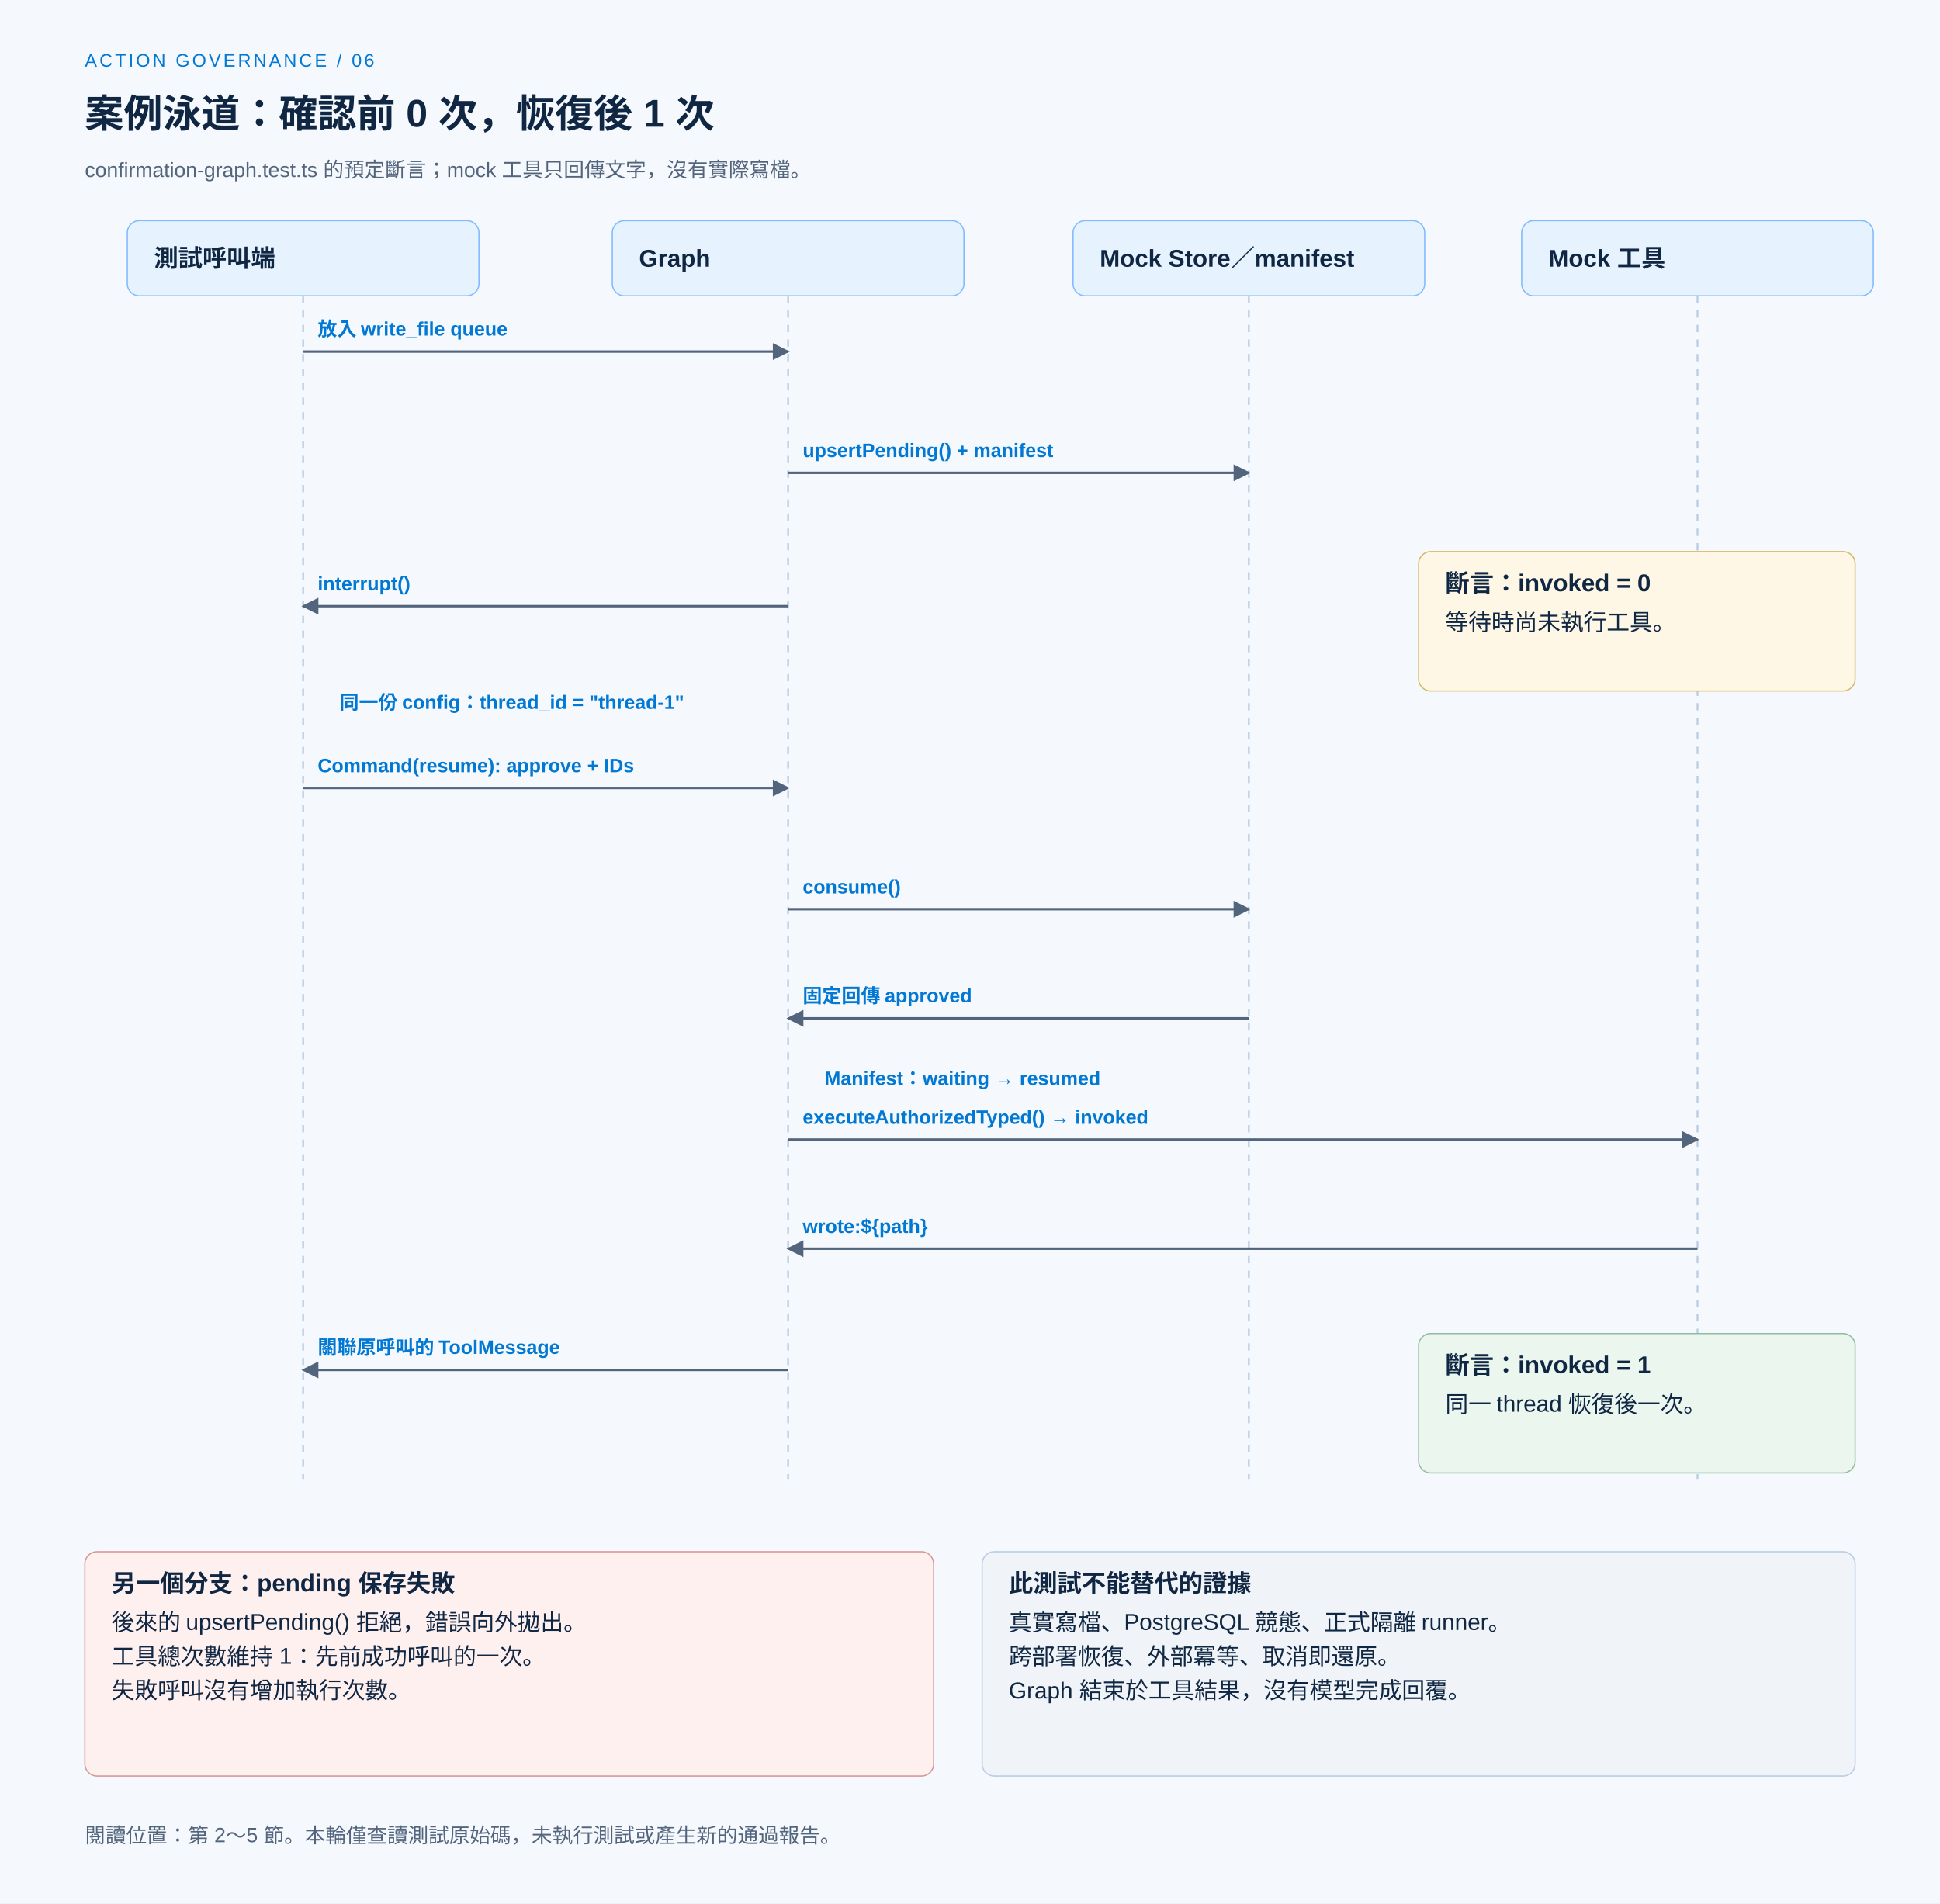
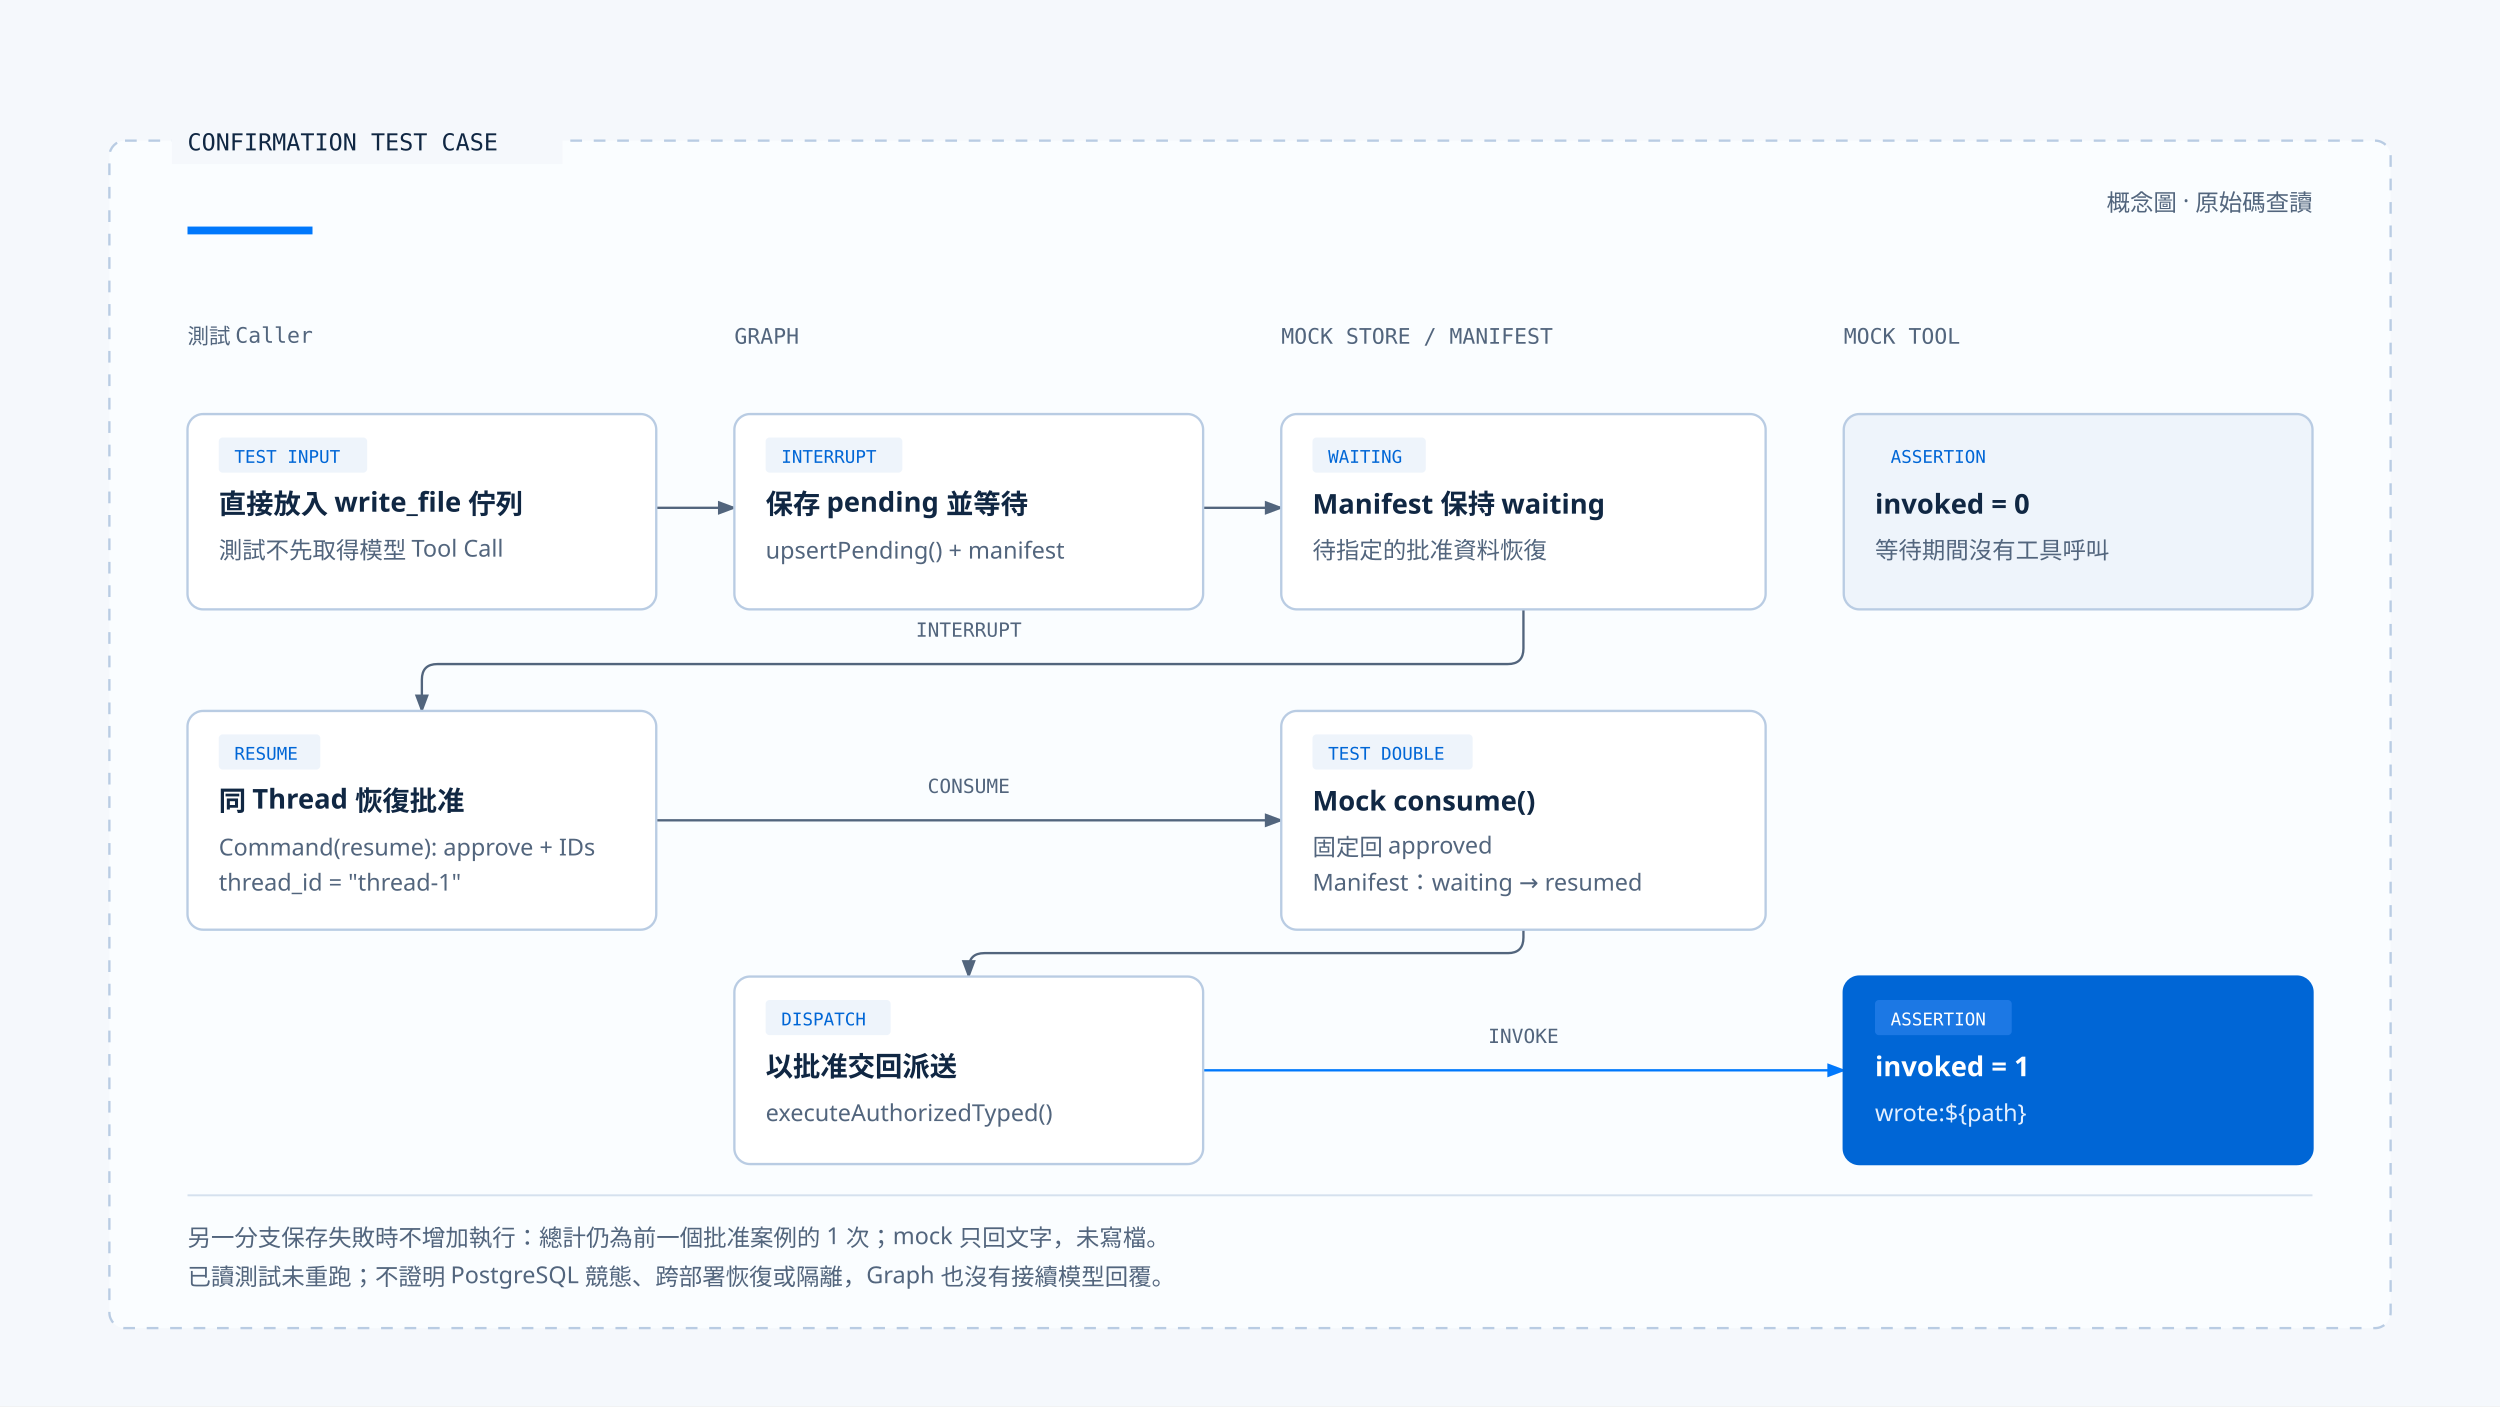
- <svg xmlns="http://www.w3.org/2000/svg" viewBox="0 0 1600 1570" width="1600" height="1570" lang="zh-TW" role="img" aria-labelledby="title desc">
+ <svg xmlns="http://www.w3.org/2000/svg" viewBox="0 0 1280 720" width="1280" height="720" lang="zh-TW" role="img" aria-labelledby="06-confirmation-case-swimlane-title 06-confirmation-case-swimlane-desc" id="d-06-confirmation-case-swimlane-root">
  <defs>
-     <marker id="arrow" viewBox="0 0 10 10" refX="9" refY="5" markerWidth="7" markerHeight="7" orient="auto-start-reverse">
-       <path d="M 0 0 L 10 5 L 0 10 z" fill="#52657d" />
+     <style>#d-06-confirmation-case-swimlane-root { color: #102743; font-family: 'Geist', 'Noto Sans TC', 'PingFang TC', 'Microsoft JhengHei', sans-serif; }
+       #d-06-confirmation-case-swimlane-root nav, #d-06-confirmation-case-swimlane-root p, #d-06-confirmation-case-swimlane-root li { font-size:14px;line-height:1.8 }
+       #d-06-confirmation-case-swimlane-root a { color:#0066d6 }
+       #d-06-confirmation-case-swimlane-root .diagram-container { width:100%;overflow-x:auto }
+       #d-06-confirmation-case-swimlane-root details { margin-top:24px;border-top:1px solid #b9cce3;padding-top:16px }
+       #d-06-confirmation-case-swimlane-root summary { cursor:pointer;font-weight:600 }
+       #d-06-confirmation-case-swimlane-root .notes { display:grid;grid-template-columns:repeat(auto-fit,minmax(280px,1fr));gap:20px }
+       #d-06-confirmation-case-swimlane-root ul { padding-left:20px }
+       #d-06-confirmation-case-swimlane-root nav, #d-06-confirmation-case-swimlane-root details { display:none }
+       #d-06-confirmation-case-swimlane-root .diagram-container { overflow-x:visible }</style>
+     <marker id="d-06-confirmation-case-swimlane-06-confirmation-case-swimlane-arrow" markerWidth="8" markerHeight="6" refX="7" refY="3" orient="auto">
+       <polygon points="0 0, 8 3, 0 6" fill="#52657d" />
+     </marker>
+     <marker id="d-06-confirmation-case-swimlane-06-confirmation-case-swimlane-arrow-accent" markerWidth="8" markerHeight="6" refX="7" refY="3" orient="auto">
+       <polygon points="0 0, 8 3, 0 6" fill="#0078fc" />
    </marker>
  </defs>
-   <style>text{font-family:'Segoe UI','Microsoft JhengHei',Arial,sans-serif;fill:#102743}.title{font-size:32px;font-weight:700}.heading{font-size:20px;font-weight:600}.body{font-size:19px}.small{font-size:17px;fill:#52657d}.kicker{font-size:15px;fill:#0078d4;letter-spacing:2px}.label{font-size:16px;fill:#0078d4;font-weight:600;paint-order:stroke;stroke:#f5f8fc;stroke-width:5;stroke-linejoin:round}</style>
-   <rect width="1600" height="1570" fill="#f5f8fc" />
-   <text x="70" y="55" class="kicker">ACTION GOVERNANCE / 06</text>
-   <text x="70" y="105" class="title">案例泳道：確認前 0 次，恢復後 1 次</text>
-   <text x="70" y="146" class="small">confirmation-graph.test.ts 的預定斷言；mock 工具只回傳文字，沒有實際寫檔。</text>
-   <rect x="105" y="182" width="290" height="62" rx="10" fill="#e7f2ff" stroke="#80baff" />
-   <text x="127" y="220" class="heading">測試呼叫端</text>
-   <path d="M 250 244 V 1220" fill="none" stroke="#b9cce3" stroke-width="1.5" stroke-dasharray="6 6" />
-   <rect x="505" y="182" width="290" height="62" rx="10" fill="#e7f2ff" stroke="#80baff" />
-   <text x="527" y="220" class="heading">Graph</text>
-   <path d="M 650 244 V 1220" fill="none" stroke="#b9cce3" stroke-width="1.5" stroke-dasharray="6 6" />
-   <rect x="885" y="182" width="290" height="62" rx="10" fill="#e7f2ff" stroke="#80baff" />
-   <text x="907" y="220" class="heading">Mock Store／manifest</text>
-   <path d="M 1030 244 V 1220" fill="none" stroke="#b9cce3" stroke-width="1.5" stroke-dasharray="6 6" />
-   <rect x="1255" y="182" width="290" height="62" rx="10" fill="#e7f2ff" stroke="#80baff" />
-   <text x="1277" y="220" class="heading">Mock 工具</text>
-   <path d="M 1400 244 V 1220" fill="none" stroke="#b9cce3" stroke-width="1.5" stroke-dasharray="6 6" />
-   <path d="M 250 290 H 650" fill="none" stroke="#52657d" stroke-width="2" marker-end="url(#arrow)" />
-   <text x="262" y="277" class="label">放入 write_file queue</text>
-   <path d="M 650 390 H 1030" fill="none" stroke="#52657d" stroke-width="2" marker-end="url(#arrow)" />
-   <text x="662" y="377" class="label">upsertPending() + manifest</text>
-   <path d="M 650 500 H 250" fill="none" stroke="#52657d" stroke-width="2" marker-end="url(#arrow)" />
-   <text x="262" y="487" class="label">interrupt()</text>
-   <path d="M 250 650 H 650" fill="none" stroke="#52657d" stroke-width="2" marker-end="url(#arrow)" />
-   <text x="262" y="637" class="label">Command(resume): approve + IDs</text>
-   <path d="M 650 750 H 1030" fill="none" stroke="#52657d" stroke-width="2" marker-end="url(#arrow)" />
-   <text x="662" y="737" class="label">consume()</text>
-   <path d="M 1030 840 H 650" fill="none" stroke="#52657d" stroke-width="2" marker-end="url(#arrow)" />
-   <text x="662" y="827" class="label">固定回傳 approved</text>
-   <path d="M 650 940 H 1400" fill="none" stroke="#52657d" stroke-width="2" marker-end="url(#arrow)" />
-   <text x="662" y="927" class="label">executeAuthorizedTyped() → invoked</text>
-   <path d="M 1400 1030 H 650" fill="none" stroke="#52657d" stroke-width="2" marker-end="url(#arrow)" />
-   <text x="662" y="1017" class="label">wrote:${path}</text>
-   <path d="M 650 1130 H 250" fill="none" stroke="#52657d" stroke-width="2" marker-end="url(#arrow)" />
-   <text x="262" y="1117" class="label">關聯原呼叫的 ToolMessage</text>
-   <g>
-     <rect x="1170" y="455" width="360" height="115" rx="10" fill="#fff7e5" stroke="#d8b866" />
-     <text x="1192" y="488" class="heading">斷言：invoked = 0</text>
-     <text x="1192" y="520" class="body">等待時尚未執行工具。</text>
+   <rect width="1280" height="720" fill="#f5f8fc" />
+   <rect x="56" y="72" width="1168" height="608" rx="8" fill="#fafdff" stroke="#b9cce3" stroke-width="1.2" stroke-dasharray="6 6" />
+   <rect x="88" y="60" width="200" height="24" fill="#f5f8fc" />
+   <text x="96" y="77" font-size="12" fill="#102743" font-weight="500" font-family="'Geist Mono', 'Consolas', 'Microsoft JhengHei', monospace">CONFIRMATION TEST CASE</text>
+   <text x="1184" y="108" font-size="12" fill="#52657d" font-weight="400" font-family="'Geist', 'Noto Sans TC', 'PingFang TC', 'Microsoft JhengHei', sans-serif" text-anchor="end">概念圖 · 原始碼查讀</text>
+   <rect x="96" y="116" width="64" height="4" fill="#0078fc" />
+   <path d="M336 260 L376 260" fill="none" stroke="#52657d" stroke-width="1.2" marker-end="url(#d-06-confirmation-case-swimlane-06-confirmation-case-swimlane-arrow)" />
+   <path d="M616 260 L656 260" fill="none" stroke="#52657d" stroke-width="1.2" marker-end="url(#d-06-confirmation-case-swimlane-06-confirmation-case-swimlane-arrow)" />
+   <path d="M780 312 L780 332 Q780 340 772 340 L224 340 Q216 340 216 348 L216 364" fill="none" stroke="#52657d" stroke-width="1.2" marker-end="url(#d-06-confirmation-case-swimlane-06-confirmation-case-swimlane-arrow)" />
+   <rect x="452.0" y="314" width="88" height="18" rx="2" fill="#fafdff" />
+   <text x="496" y="326" font-size="10" fill="#52657d" font-weight="500" font-family="'Geist Mono', 'Consolas', 'Microsoft JhengHei', monospace" text-anchor="middle">INTERRUPT</text>
+   <path d="M336 420 L656 420" fill="none" stroke="#52657d" stroke-width="1.2" marker-end="url(#d-06-confirmation-case-swimlane-06-confirmation-case-swimlane-arrow)" />
+   <rect x="460.0" y="394" width="72" height="18" rx="2" fill="#fafdff" />
+   <text x="496" y="406" font-size="10" fill="#52657d" font-weight="500" font-family="'Geist Mono', 'Consolas', 'Microsoft JhengHei', monospace" text-anchor="middle">CONSUME</text>
+   <path d="M780 476 L780 480 Q780 488 772 488 L504 488 Q496 488 496 496 L496 500" fill="none" stroke="#52657d" stroke-width="1.2" marker-end="url(#d-06-confirmation-case-swimlane-06-confirmation-case-swimlane-arrow)" />
+   <path d="M616 548 L944 548" fill="none" stroke="#0078fc" stroke-width="1.2" marker-end="url(#d-06-confirmation-case-swimlane-06-confirmation-case-swimlane-arrow-accent)" />
+   <rect x="748.0" y="522" width="64" height="18" rx="2" fill="#fafdff" />
+   <text x="780" y="534" font-size="10" fill="#52657d" font-weight="500" font-family="'Geist Mono', 'Consolas', 'Microsoft JhengHei', monospace" text-anchor="middle">INVOKE</text>
+   <text x="96" y="176" font-size="11" fill="#52657d" font-weight="500" font-family="'Geist Mono', 'Consolas', 'Microsoft JhengHei', monospace">測試 Caller</text>
+   <text x="376" y="176" font-size="11" fill="#52657d" font-weight="500" font-family="'Geist Mono', 'Consolas', 'Microsoft JhengHei', monospace">GRAPH</text>
+   <text x="656" y="176" font-size="11" fill="#52657d" font-weight="500" font-family="'Geist Mono', 'Consolas', 'Microsoft JhengHei', monospace">MOCK STORE / MANIFEST</text>
+   <text x="944" y="176" font-size="11" fill="#52657d" font-weight="500" font-family="'Geist Mono', 'Consolas', 'Microsoft JhengHei', monospace">MOCK TOOL</text>
+   <g data-node="true">
+     <rect x="96" y="212" width="240" height="100" rx="8" fill="#ffffff" stroke="#b9cce3" stroke-width="1.2" />
+     <rect x="112" y="224" width="76" height="18" rx="2" fill="#eef4fb" />
+     <text x="120" y="237" font-size="9" fill="#0066d6" font-weight="500" font-family="'Geist Mono', 'Consolas', 'Microsoft JhengHei', monospace">TEST INPUT</text>
+     <text x="112" y="263" font-size="14" fill="#102743" font-weight="600" font-family="'Geist', 'Noto Sans TC', 'PingFang TC', 'Microsoft JhengHei', sans-serif">直接放入 write_file 佇列</text>
+     <text x="112" y="286" font-size="12" fill="#52657d" font-weight="400" font-family="'Geist', 'Noto Sans TC', 'PingFang TC', 'Microsoft JhengHei', sans-serif">測試不先取得模型 Tool Call</text>
  </g>
-   <g>
-     <rect x="1170" y="1100" width="360" height="115" rx="10" fill="#eaf6ee" stroke="#92bda0" />
-     <text x="1192" y="1133" class="heading">斷言：invoked = 1</text>
-     <text x="1192" y="1165" class="body">同一 thread 恢復後一次。</text>
+   <g data-node="true">
+     <rect x="376" y="212" width="240" height="100" rx="8" fill="#ffffff" stroke="#b9cce3" stroke-width="1.2" />
+     <rect x="392" y="224" width="70" height="18" rx="2" fill="#eef4fb" />
+     <text x="400" y="237" font-size="9" fill="#0066d6" font-weight="500" font-family="'Geist Mono', 'Consolas', 'Microsoft JhengHei', monospace">INTERRUPT</text>
+     <text x="392" y="263" font-size="14" fill="#102743" font-weight="600" font-family="'Geist', 'Noto Sans TC', 'PingFang TC', 'Microsoft JhengHei', sans-serif">保存 pending 並等待</text>
+     <text x="392" y="286" font-size="12" fill="#52657d" font-weight="400" font-family="'Geist', 'Noto Sans TC', 'PingFang TC', 'Microsoft JhengHei', sans-serif">upsertPending() + manifest</text>
  </g>
-   <text x="280" y="585" class="label">同一份 config：thread_id = "thread-1"</text>
-   <text x="680" y="895" class="label">Manifest：waiting → resumed</text>
-   <g>
-     <rect x="70" y="1280" width="700" height="185" rx="10" fill="#fff0f0" stroke="#d99696" />
-     <text x="92" y="1313" class="heading">另一個分支：pending 保存失敗</text>
-     <text x="92" y="1345" class="body">後來的 upsertPending() 拒絕，錯誤向外拋出。</text>
-     <text x="92" y="1373" class="body">工具總次數維持 1：先前成功呼叫的一次。</text>
-     <text x="92" y="1401" class="body">失敗呼叫沒有增加執行次數。</text>
+   <g data-node="true">
+     <rect x="656" y="212" width="248" height="100" rx="8" fill="#ffffff" stroke="#b9cce3" stroke-width="1.2" />
+     <rect x="672" y="224" width="58" height="18" rx="2" fill="#eef4fb" />
+     <text x="680" y="237" font-size="9" fill="#0066d6" font-weight="500" font-family="'Geist Mono', 'Consolas', 'Microsoft JhengHei', monospace">WAITING</text>
+     <text x="672" y="263" font-size="14" fill="#102743" font-weight="600" font-family="'Geist', 'Noto Sans TC', 'PingFang TC', 'Microsoft JhengHei', sans-serif">Manifest 保持 waiting</text>
+     <text x="672" y="286" font-size="12" fill="#52657d" font-weight="400" font-family="'Geist', 'Noto Sans TC', 'PingFang TC', 'Microsoft JhengHei', sans-serif">待指定的批准資料恢復</text>
  </g>
-   <g>
-     <rect x="810" y="1280" width="720" height="185" rx="10" fill="#f0f3f7" stroke="#b9cce3" />
-     <text x="832" y="1313" class="heading">此測試不能替代的證據</text>
-     <text x="832" y="1345" class="body">真實寫檔、PostgreSQL 競態、正式隔離 runner。</text>
-     <text x="832" y="1373" class="body">跨部署恢復、外部冪等、取消即還原。</text>
-     <text x="832" y="1401" class="body">Graph 結束於工具結果，沒有模型完成回覆。</text>
+   <g data-node="true">
+     <rect x="944" y="212" width="240" height="100" rx="8" fill="#eef4fb" stroke="#b9cce3" stroke-width="1.2" />
+     <rect x="960" y="224" width="70" height="18" rx="2" fill="#eef4fb" />
+     <text x="968" y="237" font-size="9" fill="#0066d6" font-weight="500" font-family="'Geist Mono', 'Consolas', 'Microsoft JhengHei', monospace">ASSERTION</text>
+     <text x="960" y="263" font-size="14" fill="#102743" font-weight="600" font-family="'Geist', 'Noto Sans TC', 'PingFang TC', 'Microsoft JhengHei', sans-serif">invoked = 0</text>
+     <text x="960" y="286" font-size="12" fill="#52657d" font-weight="400" font-family="'Geist', 'Noto Sans TC', 'PingFang TC', 'Microsoft JhengHei', sans-serif">等待期間沒有工具呼叫</text>
  </g>
-   <text x="70" y="1520" class="small">閱讀位置：第 2～5 節。本輪僅查讀測試原始碼，未執行測試或產生新的通過報告。</text>
+   <g data-node="true">
+     <rect x="96" y="364" width="240" height="112" rx="8" fill="#ffffff" stroke="#b9cce3" stroke-width="1.2" />
+     <rect x="112" y="376" width="52" height="18" rx="2" fill="#eef4fb" />
+     <text x="120" y="389" font-size="9" fill="#0066d6" font-weight="500" font-family="'Geist Mono', 'Consolas', 'Microsoft JhengHei', monospace">RESUME</text>
+     <text x="112" y="415" font-size="14" fill="#102743" font-weight="600" font-family="'Geist', 'Noto Sans TC', 'PingFang TC', 'Microsoft JhengHei', sans-serif">同 Thread 恢復批准</text>
+     <text x="112" y="438" font-size="12" fill="#52657d" font-weight="400" font-family="'Geist', 'Noto Sans TC', 'PingFang TC', 'Microsoft JhengHei', sans-serif">Command(resume): approve + IDs</text>
+     <text x="112" y="456" font-size="12" fill="#52657d" font-weight="400" font-family="'Geist', 'Noto Sans TC', 'PingFang TC', 'Microsoft JhengHei', sans-serif">thread_id = "thread-1"</text>
+   </g>
+   <g data-node="true">
+     <rect x="656" y="364" width="248" height="112" rx="8" fill="#ffffff" stroke="#b9cce3" stroke-width="1.2" />
+     <rect x="672" y="376" width="82" height="18" rx="2" fill="#eef4fb" />
+     <text x="680" y="389" font-size="9" fill="#0066d6" font-weight="500" font-family="'Geist Mono', 'Consolas', 'Microsoft JhengHei', monospace">TEST DOUBLE</text>
+     <text x="672" y="415" font-size="14" fill="#102743" font-weight="600" font-family="'Geist', 'Noto Sans TC', 'PingFang TC', 'Microsoft JhengHei', sans-serif">Mock consume()</text>
+     <text x="672" y="438" font-size="12" fill="#52657d" font-weight="400" font-family="'Geist', 'Noto Sans TC', 'PingFang TC', 'Microsoft JhengHei', sans-serif">固定回 approved</text>
+     <text x="672" y="456" font-size="12" fill="#52657d" font-weight="400" font-family="'Geist', 'Noto Sans TC', 'PingFang TC', 'Microsoft JhengHei', sans-serif">Manifest：waiting → resumed</text>
+   </g>
+   <g data-node="true">
+     <rect x="376" y="500" width="240" height="96" rx="8" fill="#ffffff" stroke="#b9cce3" stroke-width="1.2" />
+     <rect x="392" y="512" width="64" height="18" rx="2" fill="#eef4fb" />
+     <text x="400" y="525" font-size="9" fill="#0066d6" font-weight="500" font-family="'Geist Mono', 'Consolas', 'Microsoft JhengHei', monospace">DISPATCH</text>
+     <text x="392" y="551" font-size="14" fill="#102743" font-weight="600" font-family="'Geist', 'Noto Sans TC', 'PingFang TC', 'Microsoft JhengHei', sans-serif">以批准交回派送</text>
+     <text x="392" y="574" font-size="12" fill="#52657d" font-weight="400" font-family="'Geist', 'Noto Sans TC', 'PingFang TC', 'Microsoft JhengHei', sans-serif">executeAuthorizedTyped()</text>
+   </g>
+   <g data-node="true">
+     <rect x="944" y="500" width="240" height="96" rx="8" fill="#0066d6" stroke="#0066d6" stroke-width="1.2" />
+     <rect x="960" y="512" width="70" height="18" rx="2" fill="#1c78e4" />
+     <text x="968" y="525" font-size="9" fill="#ffffff" font-weight="500" font-family="'Geist Mono', 'Consolas', 'Microsoft JhengHei', monospace">ASSERTION</text>
+     <text x="960" y="551" font-size="14" fill="#ffffff" font-weight="600" font-family="'Geist', 'Noto Sans TC', 'PingFang TC', 'Microsoft JhengHei', sans-serif">invoked = 1</text>
+     <text x="960" y="574" font-size="12" fill="#e2efff" font-weight="400" font-family="'Geist', 'Noto Sans TC', 'PingFang TC', 'Microsoft JhengHei', sans-serif">wrote:${path}</text>
+   </g>
+   <path d="M96 612 H1184" stroke="#d5e1ee" stroke-width="1" />
+   <text x="96" y="638" font-size="12" fill="#52657d" font-weight="400" font-family="'Geist', 'Noto Sans TC', 'PingFang TC', 'Microsoft JhengHei', sans-serif">另一分支保存失敗時不增加執行：總計仍為前一個批准案例的 1 次；mock 只回文字，未寫檔。</text>
+   <text x="96" y="658" font-size="12" fill="#52657d" font-weight="400" font-family="'Geist', 'Noto Sans TC', 'PingFang TC', 'Microsoft JhengHei', sans-serif">已讀測試未重跑；不證明 PostgreSQL 競態、跨部署恢復或隔離，Graph 也沒有接續模型回覆。</text>
</svg>
